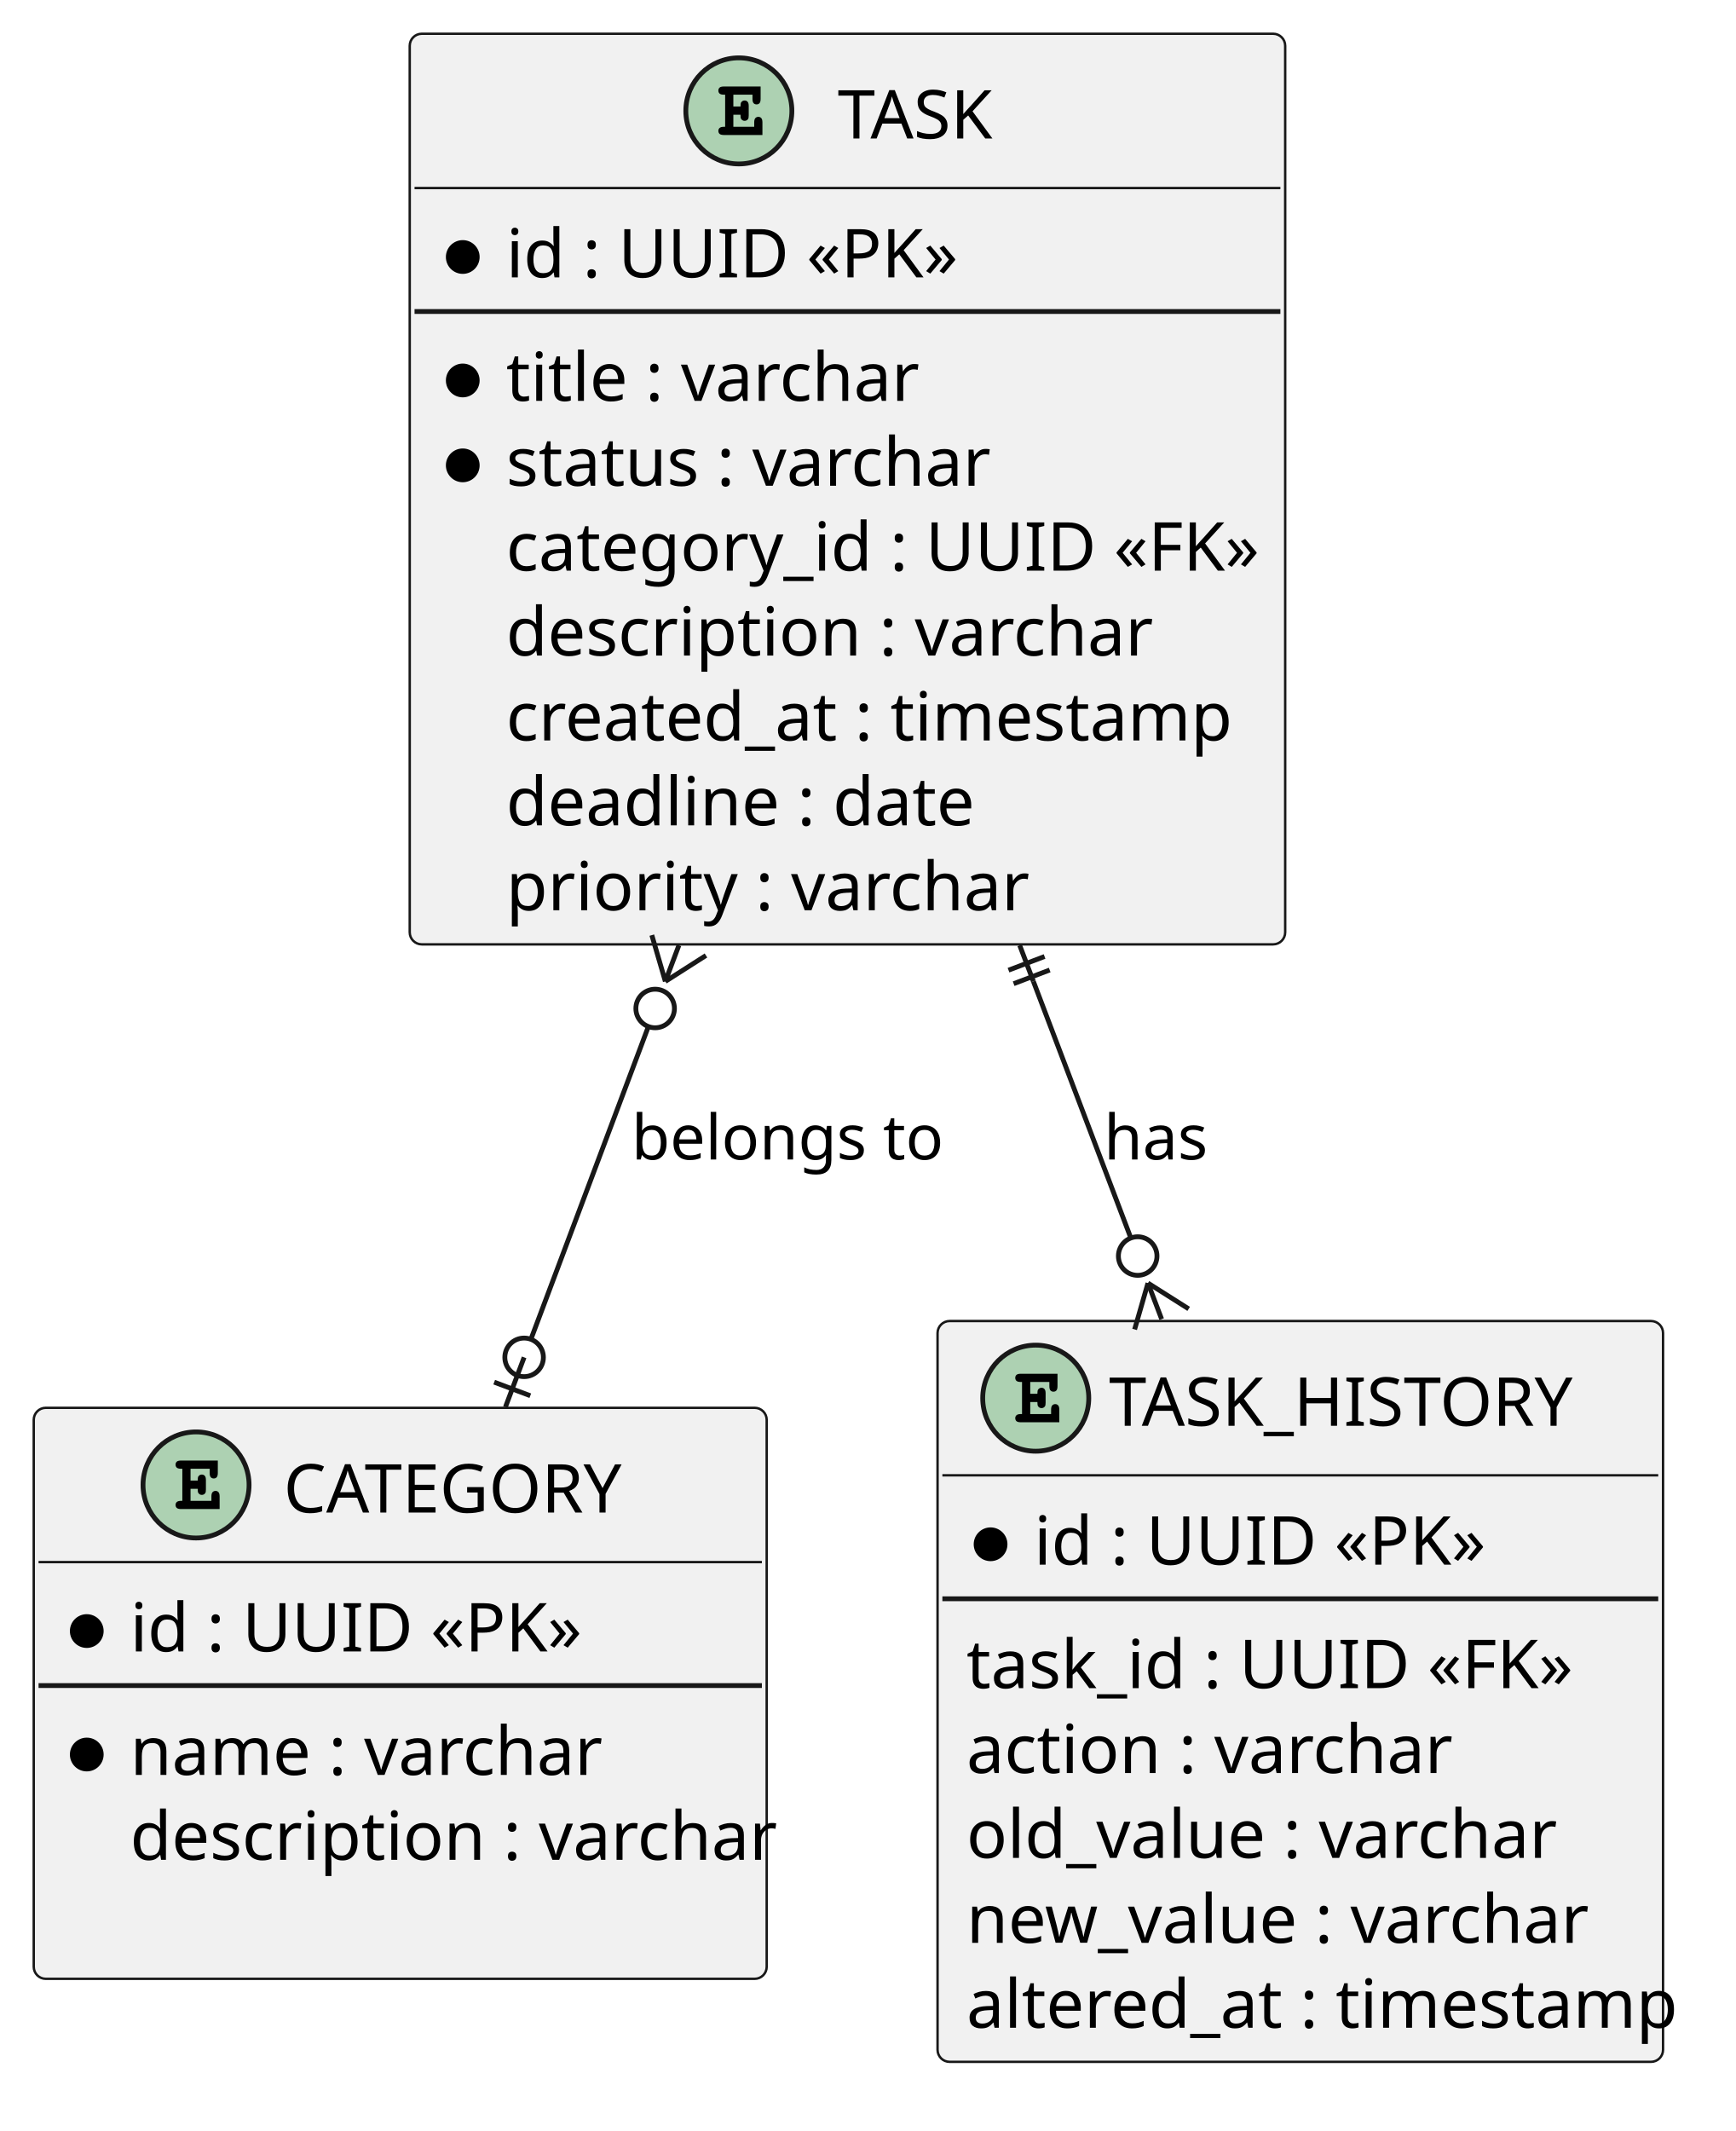
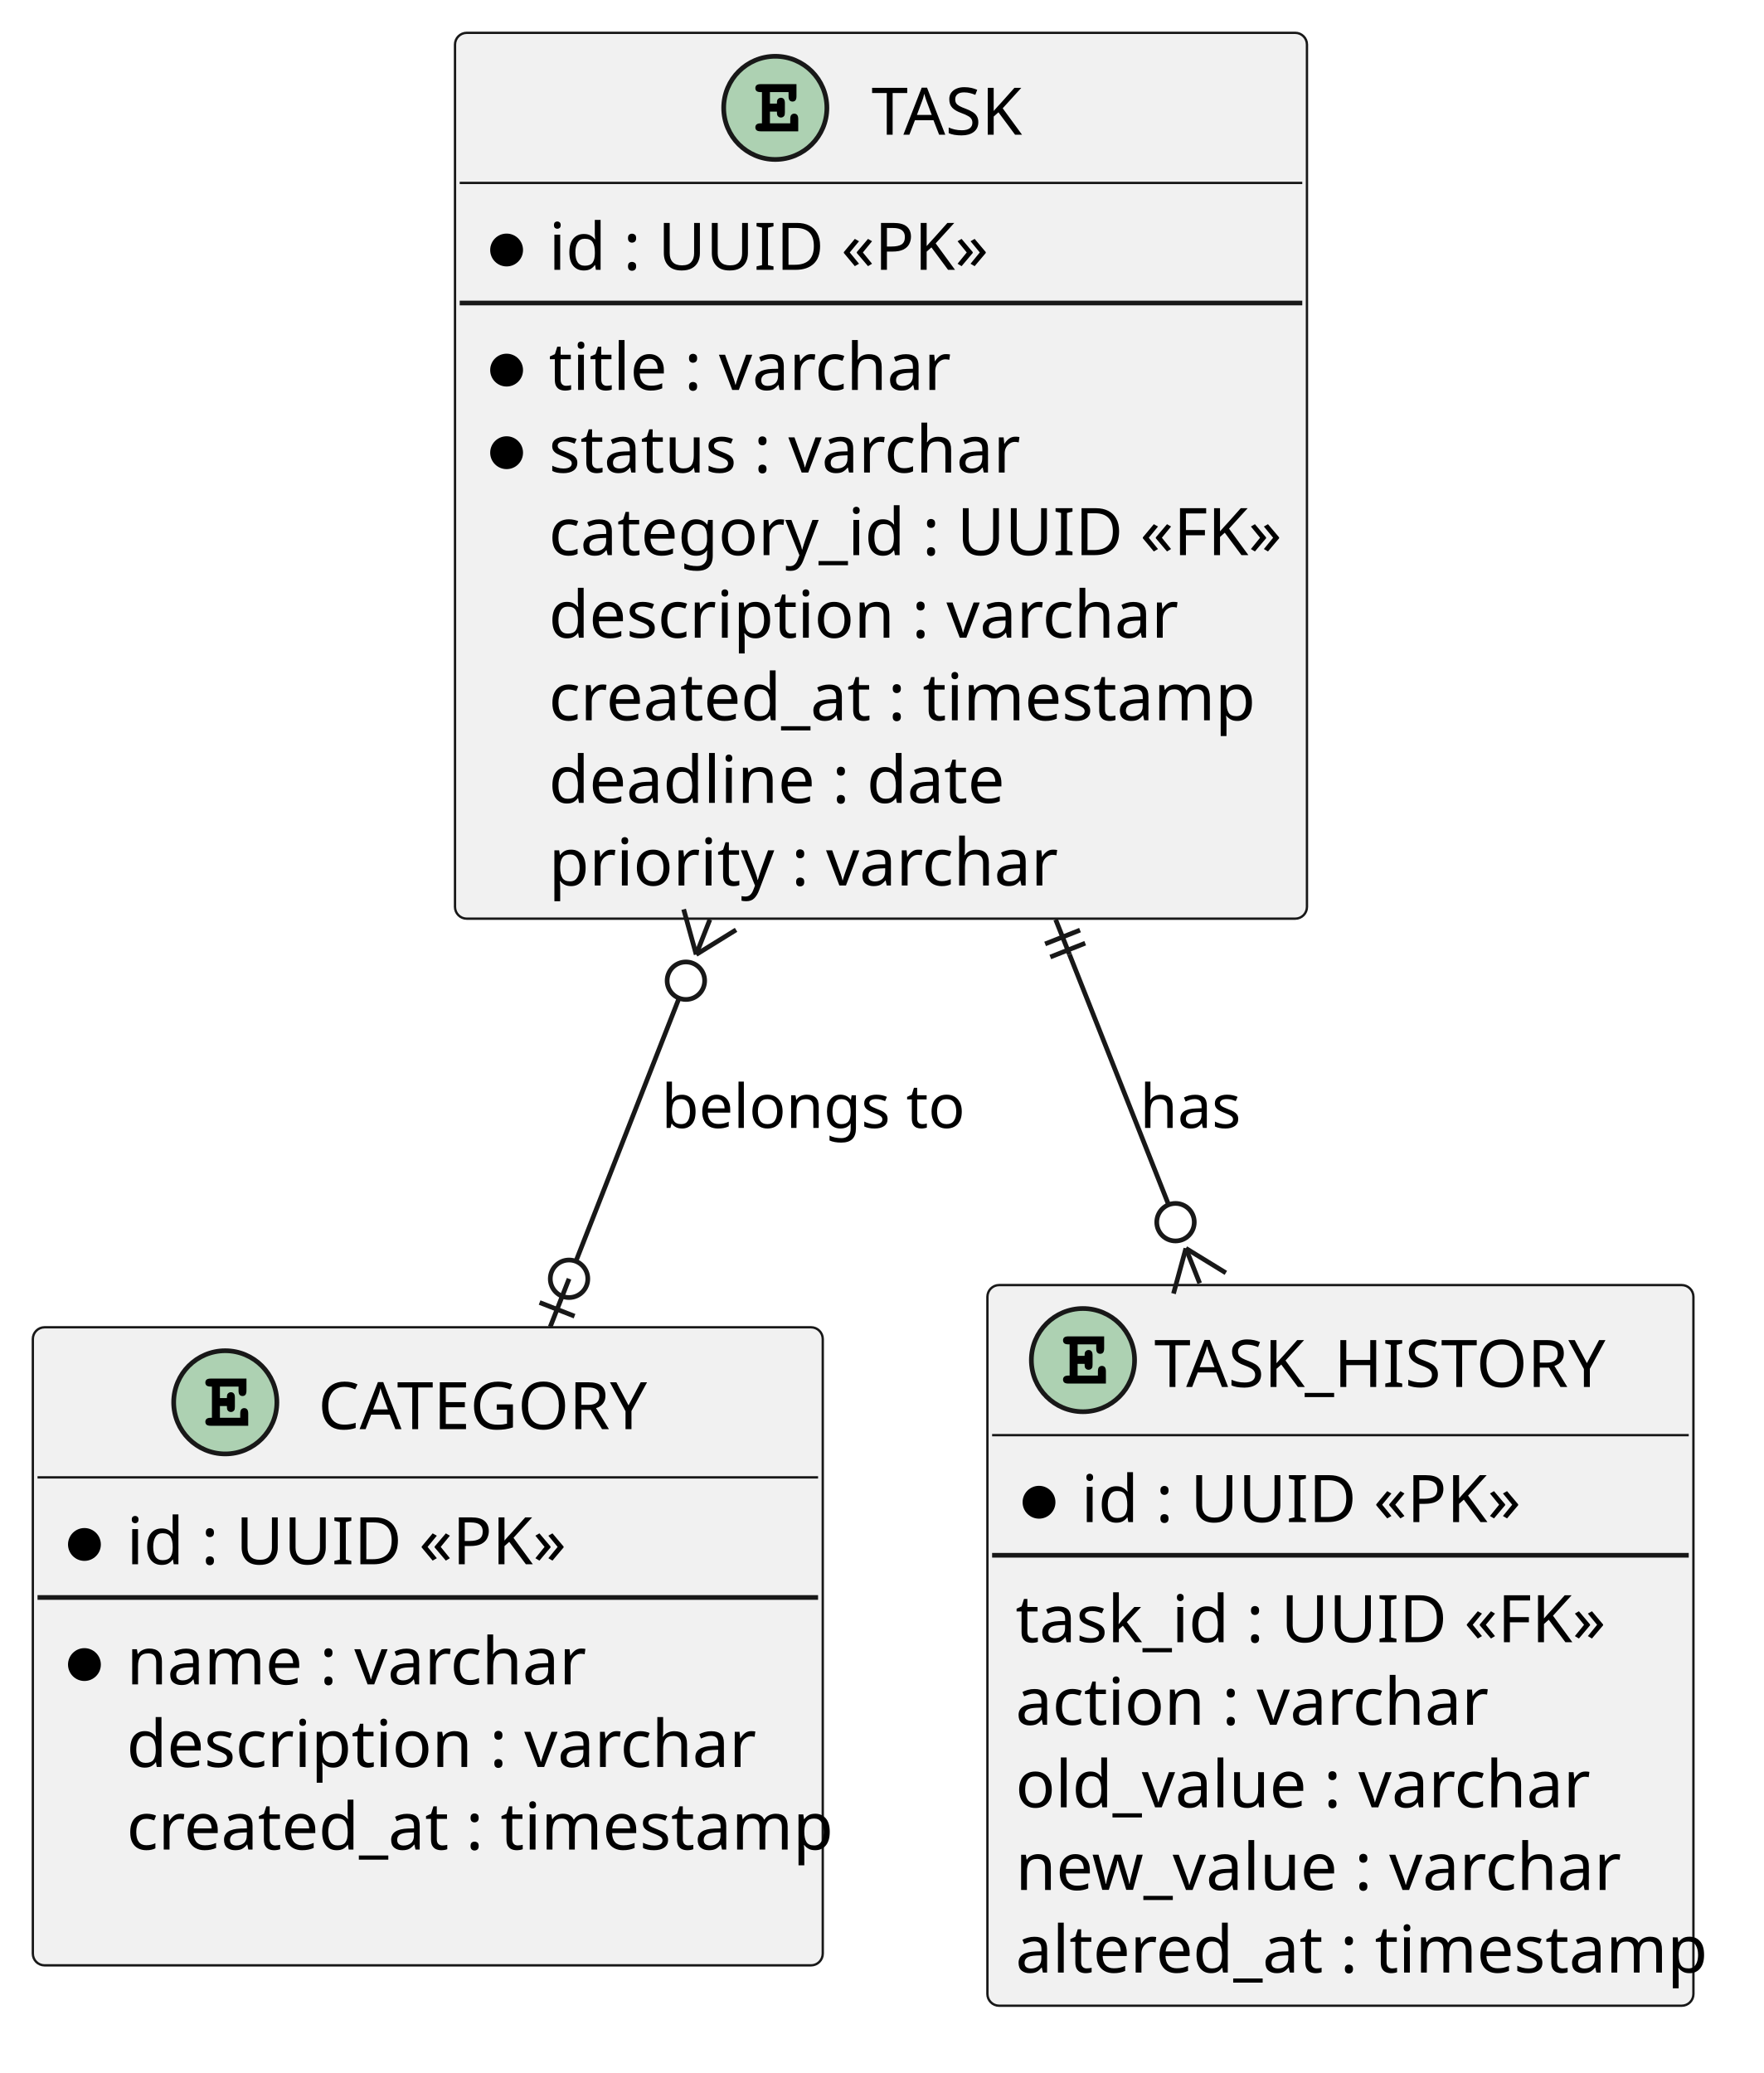
- <svg xmlns="http://www.w3.org/2000/svg" contentStyleType="text/css" data-diagram-type="CLASS" height="442px" preserveAspectRatio="none" style="width:360px;height:442px;background:#FFFFFF;" version="1.1" viewBox="0 0 360 442" width="360px" zoomAndPan="magnify">
+ <svg xmlns="http://www.w3.org/2000/svg" contentStyleType="text/css" data-diagram-type="CLASS" height="442px" preserveAspectRatio="none" style="width:376px;height:442px;background:#FFFFFF;" version="1.1" viewBox="0 0 376 442" width="376px" zoomAndPan="magnify">
  <defs />
  <g>
    <g class="entity" data-qualified-name="TASK" data-source-line="1" id="ent0001">
-       <rect fill="#F1F1F1" height="188.875" rx="2.5" ry="2.5" style="stroke:#181818;stroke-width:0.5;" width="181.62" x="85" y="7" />
-       <ellipse cx="153.277" cy="23" fill="#ADD1B2" rx="11" ry="11" style="stroke:#181818;stroke-width:1;" />
-       <path d="M152.137,23.797 L152.137,26.297 L156.465,26.297 L156.465,25.375 Q156.465,24.766 156.699,24.5 Q156.949,24.234 157.324,24.234 Q157.699,24.234 157.934,24.5 Q158.168,24.766 158.168,25.375 L158.168,28 L150.168,28 Q149.543,28 149.277,27.766 Q149.027,27.531 149.027,27.141 Q149.027,26.766 149.293,26.531 Q149.559,26.297 150.168,26.297 L150.434,26.297 L150.434,19.641 L150.168,19.641 Q149.543,19.641 149.277,19.406 Q149.027,19.172 149.027,18.781 Q149.027,18.406 149.277,18.172 Q149.543,17.938 150.168,17.938 L157.793,17.938 L157.793,20.531 Q157.793,21.141 157.559,21.406 Q157.34,21.656 156.949,21.656 Q156.574,21.656 156.34,21.406 Q156.106,21.141 156.106,20.531 L156.106,19.641 L152.137,19.641 L152.137,22.094 L153.621,22.094 Q153.621,21.438 153.746,21.25 Q154.012,20.844 154.481,20.844 Q154.856,20.844 155.09,21.109 Q155.324,21.359 155.324,21.969 L155.324,23.938 Q155.324,24.484 155.199,24.672 Q154.934,25.062 154.481,25.062 Q154.012,25.062 153.746,24.656 Q153.621,24.469 153.621,23.797 L152.137,23.797 Z " fill="#000000" />
-       <text fill="#000000" font-family="sans-serif" font-size="14" lengthAdjust="spacing" textLength="36.565" x="173.777" y="28.729">TASK</text>
-       <line style="stroke:#181818;stroke-width:0.5;" x1="86" x2="265.62" y1="39" y2="39" />
+       <rect fill="#F1F1F1" height="188.875" rx="2.5" ry="2.5" style="stroke:#181818;stroke-width:0.5;" width="181.62" x="97" y="7" />
+       <ellipse cx="165.277" cy="23" fill="#ADD1B2" rx="11" ry="11" style="stroke:#181818;stroke-width:1;" />
+       <path d="M164.137,23.797 L164.137,26.297 L168.465,26.297 L168.465,25.375 Q168.465,24.766 168.699,24.5 Q168.949,24.234 169.324,24.234 Q169.699,24.234 169.934,24.5 Q170.168,24.766 170.168,25.375 L170.168,28 L162.168,28 Q161.543,28 161.277,27.766 Q161.027,27.531 161.027,27.141 Q161.027,26.766 161.293,26.531 Q161.559,26.297 162.168,26.297 L162.434,26.297 L162.434,19.641 L162.168,19.641 Q161.543,19.641 161.277,19.406 Q161.027,19.172 161.027,18.781 Q161.027,18.406 161.277,18.172 Q161.543,17.938 162.168,17.938 L169.793,17.938 L169.793,20.531 Q169.793,21.141 169.559,21.406 Q169.34,21.656 168.949,21.656 Q168.574,21.656 168.34,21.406 Q168.106,21.141 168.106,20.531 L168.106,19.641 L164.137,19.641 L164.137,22.094 L165.621,22.094 Q165.621,21.438 165.746,21.25 Q166.012,20.844 166.481,20.844 Q166.856,20.844 167.09,21.109 Q167.324,21.359 167.324,21.969 L167.324,23.938 Q167.324,24.484 167.199,24.672 Q166.934,25.062 166.481,25.062 Q166.012,25.062 165.746,24.656 Q165.621,24.469 165.621,23.797 L164.137,23.797 Z " fill="#000000" />
+       <text fill="#000000" font-family="sans-serif" font-size="14" lengthAdjust="spacing" textLength="36.565" x="185.777" y="28.729">TASK</text>
+       <line style="stroke:#181818;stroke-width:0.5;" x1="98" x2="277.62" y1="39" y2="39" />
      <g data-visibility-modifier="IE_MANDATORY">
-         <ellipse cx="96" cy="53.305" fill="#000000" rx="3" ry="3" style="stroke:#000000;stroke-width:1;" />
+         <ellipse cx="108" cy="53.305" fill="#000000" rx="3" ry="3" style="stroke:#000000;stroke-width:1;" />
      </g>
-       <text fill="#000000" font-family="sans-serif" font-size="14" lengthAdjust="spacing" textLength="94.924" x="105" y="57.533">id : UUID «PK»</text>
-       <line style="stroke:#181818;stroke-width:1;" x1="86" x2="265.62" y1="64.609" y2="64.609" />
+       <text fill="#000000" font-family="sans-serif" font-size="14" lengthAdjust="spacing" textLength="94.924" x="117" y="57.533">id : UUID «PK»</text>
+       <line style="stroke:#181818;stroke-width:1;" x1="98" x2="277.62" y1="64.609" y2="64.609" />
      <g data-visibility-modifier="IE_MANDATORY">
-         <ellipse cx="96" cy="78.914" fill="#000000" rx="3" ry="3" style="stroke:#000000;stroke-width:1;" />
+         <ellipse cx="108" cy="78.914" fill="#000000" rx="3" ry="3" style="stroke:#000000;stroke-width:1;" />
      </g>
-       <text fill="#000000" font-family="sans-serif" font-size="14" lengthAdjust="spacing" textLength="80.138" x="105" y="83.143">title : varchar</text>
+       <text fill="#000000" font-family="sans-serif" font-size="14" lengthAdjust="spacing" textLength="80.138" x="117" y="83.143">title : varchar</text>
      <g data-visibility-modifier="IE_MANDATORY">
-         <ellipse cx="96" cy="96.523" fill="#000000" rx="3" ry="3" style="stroke:#000000;stroke-width:1;" />
+         <ellipse cx="108" cy="96.523" fill="#000000" rx="3" ry="3" style="stroke:#000000;stroke-width:1;" />
      </g>
-       <text fill="#000000" font-family="sans-serif" font-size="14" lengthAdjust="spacing" textLength="95.703" x="105" y="100.752">status : varchar</text>
-       <text fill="#000000" font-family="sans-serif" font-size="14" lengthAdjust="spacing" textLength="155.62" x="105" y="118.361">category_id : UUID «FK»</text>
-       <text fill="#000000" font-family="sans-serif" font-size="14" lengthAdjust="spacing" textLength="126.055" x="105" y="135.971">description : varchar</text>
-       <text fill="#000000" font-family="sans-serif" font-size="14" lengthAdjust="spacing" textLength="142.399" x="105" y="153.58">created_at : timestamp</text>
-       <text fill="#000000" font-family="sans-serif" font-size="14" lengthAdjust="spacing" textLength="91.855" x="105" y="171.19">deadline : date</text>
-       <text fill="#000000" font-family="sans-serif" font-size="14" lengthAdjust="spacing" textLength="100.358" x="105" y="188.799">priority : varchar</text>
+       <text fill="#000000" font-family="sans-serif" font-size="14" lengthAdjust="spacing" textLength="95.703" x="117" y="100.752">status : varchar</text>
+       <text fill="#000000" font-family="sans-serif" font-size="14" lengthAdjust="spacing" textLength="155.62" x="117" y="118.361">category_id : UUID «FK»</text>
+       <text fill="#000000" font-family="sans-serif" font-size="14" lengthAdjust="spacing" textLength="126.055" x="117" y="135.971">description : varchar</text>
+       <text fill="#000000" font-family="sans-serif" font-size="14" lengthAdjust="spacing" textLength="142.399" x="117" y="153.58">created_at : timestamp</text>
+       <text fill="#000000" font-family="sans-serif" font-size="14" lengthAdjust="spacing" textLength="91.855" x="117" y="171.19">deadline : date</text>
+       <text fill="#000000" font-family="sans-serif" font-size="14" lengthAdjust="spacing" textLength="100.358" x="117" y="188.799">priority : varchar</text>
    </g>
    <g class="entity" data-qualified-name="CATEGORY" data-source-line="13" id="ent0002">
-       <rect fill="#F1F1F1" height="118.438" rx="2.5" ry="2.5" style="stroke:#181818;stroke-width:0.5;" width="152.055" x="7" y="292" />
-       <ellipse cx="40.67" cy="308" fill="#ADD1B2" rx="11" ry="11" style="stroke:#181818;stroke-width:1;" />
-       <path d="M39.529,308.797 L39.529,311.297 L43.858,311.297 L43.858,310.375 Q43.858,309.766 44.092,309.5 Q44.342,309.234 44.717,309.234 Q45.092,309.234 45.326,309.5 Q45.561,309.766 45.561,310.375 L45.561,313 L37.561,313 Q36.936,313 36.67,312.766 Q36.42,312.531 36.42,312.141 Q36.42,311.766 36.686,311.531 Q36.951,311.297 37.561,311.297 L37.826,311.297 L37.826,304.641 L37.561,304.641 Q36.936,304.641 36.67,304.406 Q36.42,304.172 36.42,303.781 Q36.42,303.406 36.67,303.172 Q36.936,302.938 37.561,302.938 L45.186,302.938 L45.186,305.531 Q45.186,306.141 44.951,306.406 Q44.733,306.656 44.342,306.656 Q43.967,306.656 43.733,306.406 Q43.498,306.141 43.498,305.531 L43.498,304.641 L39.529,304.641 L39.529,307.094 L41.014,307.094 Q41.014,306.438 41.139,306.25 Q41.404,305.844 41.873,305.844 Q42.248,305.844 42.483,306.109 Q42.717,306.359 42.717,306.969 L42.717,308.938 Q42.717,309.484 42.592,309.672 Q42.326,310.062 41.873,310.062 Q41.404,310.062 41.139,309.656 Q41.014,309.469 41.014,308.797 L39.529,308.797 Z " fill="#000000" />
-       <text fill="#000000" font-family="sans-serif" font-size="14" lengthAdjust="spacing" textLength="78.565" x="58.819" y="313.728">CATEGORY</text>
-       <line style="stroke:#181818;stroke-width:0.5;" x1="8" x2="158.055" y1="324" y2="324" />
+       <rect fill="#F1F1F1" height="136.047" rx="2.5" ry="2.5" style="stroke:#181818;stroke-width:0.5;" width="168.399" x="7" y="283" />
+       <ellipse cx="48.025" cy="299" fill="#ADD1B2" rx="11" ry="11" style="stroke:#181818;stroke-width:1;" />
+       <path d="M46.885,299.797 L46.885,302.297 L51.213,302.297 L51.213,301.375 Q51.213,300.766 51.447,300.5 Q51.697,300.234 52.072,300.234 Q52.447,300.234 52.681,300.5 Q52.916,300.766 52.916,301.375 L52.916,304 L44.916,304 Q44.291,304 44.025,303.766 Q43.775,303.531 43.775,303.141 Q43.775,302.766 44.041,302.531 Q44.306,302.297 44.916,302.297 L45.181,302.297 L45.181,295.641 L44.916,295.641 Q44.291,295.641 44.025,295.406 Q43.775,295.172 43.775,294.781 Q43.775,294.406 44.025,294.172 Q44.291,293.938 44.916,293.938 L52.541,293.938 L52.541,296.531 Q52.541,297.141 52.306,297.406 Q52.088,297.656 51.697,297.656 Q51.322,297.656 51.088,297.406 Q50.853,297.141 50.853,296.531 L50.853,295.641 L46.885,295.641 L46.885,298.094 L48.369,298.094 Q48.369,297.438 48.494,297.25 Q48.76,296.844 49.228,296.844 Q49.603,296.844 49.838,297.109 Q50.072,297.359 50.072,297.969 L50.072,299.938 Q50.072,300.484 49.947,300.672 Q49.681,301.062 49.228,301.062 Q48.76,301.062 48.494,300.656 Q48.369,300.469 48.369,299.797 L46.885,299.797 Z " fill="#000000" />
+       <text fill="#000000" font-family="sans-serif" font-size="14" lengthAdjust="spacing" textLength="78.565" x="67.809" y="304.728">CATEGORY</text>
+       <line style="stroke:#181818;stroke-width:0.5;" x1="8" x2="174.399" y1="315" y2="315" />
      <g data-visibility-modifier="IE_MANDATORY">
-         <ellipse cx="18" cy="338.305" fill="#000000" rx="3" ry="3" style="stroke:#000000;stroke-width:1;" />
+         <ellipse cx="18" cy="329.305" fill="#000000" rx="3" ry="3" style="stroke:#000000;stroke-width:1;" />
      </g>
-       <text fill="#000000" font-family="sans-serif" font-size="14" lengthAdjust="spacing" textLength="94.924" x="27" y="342.533">id : UUID «PK»</text>
-       <line style="stroke:#181818;stroke-width:1;" x1="8" x2="158.055" y1="349.609" y2="349.609" />
+       <text fill="#000000" font-family="sans-serif" font-size="14" lengthAdjust="spacing" textLength="94.924" x="27" y="333.533">id : UUID «PK»</text>
+       <line style="stroke:#181818;stroke-width:1;" x1="8" x2="174.399" y1="340.609" y2="340.609" />
      <g data-visibility-modifier="IE_MANDATORY">
-         <ellipse cx="18" cy="363.914" fill="#000000" rx="3" ry="3" style="stroke:#000000;stroke-width:1;" />
+         <ellipse cx="18" cy="354.914" fill="#000000" rx="3" ry="3" style="stroke:#000000;stroke-width:1;" />
      </g>
-       <text fill="#000000" font-family="sans-serif" font-size="14" lengthAdjust="spacing" textLength="93.372" x="27" y="368.143">name : varchar</text>
-       <text fill="#000000" font-family="sans-serif" font-size="14" lengthAdjust="spacing" textLength="126.055" x="27" y="385.752">description : varchar</text>
-       <text fill="#000000" font-family="sans-serif" font-size="14" lengthAdjust="spacing" textLength="3.89" x="27" y="403.361"> </text>
+       <text fill="#000000" font-family="sans-serif" font-size="14" lengthAdjust="spacing" textLength="93.372" x="27" y="359.143">name : varchar</text>
+       <text fill="#000000" font-family="sans-serif" font-size="14" lengthAdjust="spacing" textLength="126.055" x="27" y="376.752">description : varchar</text>
+       <text fill="#000000" font-family="sans-serif" font-size="14" lengthAdjust="spacing" textLength="142.399" x="27" y="394.361">created_at : timestamp</text>
+       <text fill="#000000" font-family="sans-serif" font-size="14" lengthAdjust="spacing" textLength="3.89" x="27" y="411.971"> </text>
    </g>
-     <g class="entity" data-qualified-name="TASK_HISTORY" data-source-line="21" id="ent0003">
-       <rect fill="#F1F1F1" height="153.656" rx="2.5" ry="2.5" style="stroke:#181818;stroke-width:0.5;" width="150.51" x="194.5" y="274" />
-       <ellipse cx="214.869" cy="290" fill="#ADD1B2" rx="11" ry="11" style="stroke:#181818;stroke-width:1;" />
-       <path d="M213.728,290.797 L213.728,293.297 L218.056,293.297 L218.056,292.375 Q218.056,291.766 218.291,291.5 Q218.541,291.234 218.916,291.234 Q219.291,291.234 219.525,291.5 Q219.759,291.766 219.759,292.375 L219.759,295 L211.759,295 Q211.134,295 210.869,294.766 Q210.619,294.531 210.619,294.141 Q210.619,293.766 210.884,293.531 Q211.15,293.297 211.759,293.297 L212.025,293.297 L212.025,286.641 L211.759,286.641 Q211.134,286.641 210.869,286.406 Q210.619,286.172 210.619,285.781 Q210.619,285.406 210.869,285.172 Q211.134,284.938 211.759,284.938 L219.384,284.938 L219.384,287.531 Q219.384,288.141 219.15,288.406 Q218.931,288.656 218.541,288.656 Q218.166,288.656 217.931,288.406 Q217.697,288.141 217.697,287.531 L217.697,286.641 L213.728,286.641 L213.728,289.094 L215.213,289.094 Q215.213,288.438 215.338,288.25 Q215.603,287.844 216.072,287.844 Q216.447,287.844 216.681,288.109 Q216.916,288.359 216.916,288.969 L216.916,290.938 Q216.916,291.484 216.791,291.672 Q216.525,292.062 216.072,292.062 Q215.603,292.062 215.338,291.656 Q215.213,291.469 215.213,290.797 L213.728,290.797 Z " fill="#000000" />
-       <text fill="#000000" font-family="sans-serif" font-size="14" lengthAdjust="spacing" textLength="106.579" x="230.062" y="295.728">TASK_HISTORY</text>
-       <line style="stroke:#181818;stroke-width:0.5;" x1="195.5" x2="344.01" y1="306" y2="306" />
+     <g class="entity" data-qualified-name="TASK_HISTORY" data-source-line="22" id="ent0003">
+       <rect fill="#F1F1F1" height="153.656" rx="2.5" ry="2.5" style="stroke:#181818;stroke-width:0.5;" width="150.51" x="210.5" y="274" />
+       <ellipse cx="230.869" cy="290" fill="#ADD1B2" rx="11" ry="11" style="stroke:#181818;stroke-width:1;" />
+       <path d="M229.728,290.797 L229.728,293.297 L234.056,293.297 L234.056,292.375 Q234.056,291.766 234.291,291.5 Q234.541,291.234 234.916,291.234 Q235.291,291.234 235.525,291.5 Q235.759,291.766 235.759,292.375 L235.759,295 L227.759,295 Q227.134,295 226.869,294.766 Q226.619,294.531 226.619,294.141 Q226.619,293.766 226.884,293.531 Q227.15,293.297 227.759,293.297 L228.025,293.297 L228.025,286.641 L227.759,286.641 Q227.134,286.641 226.869,286.406 Q226.619,286.172 226.619,285.781 Q226.619,285.406 226.869,285.172 Q227.134,284.938 227.759,284.938 L235.384,284.938 L235.384,287.531 Q235.384,288.141 235.15,288.406 Q234.931,288.656 234.541,288.656 Q234.166,288.656 233.931,288.406 Q233.697,288.141 233.697,287.531 L233.697,286.641 L229.728,286.641 L229.728,289.094 L231.213,289.094 Q231.213,288.438 231.338,288.25 Q231.603,287.844 232.072,287.844 Q232.447,287.844 232.681,288.109 Q232.916,288.359 232.916,288.969 L232.916,290.938 Q232.916,291.484 232.791,291.672 Q232.525,292.062 232.072,292.062 Q231.603,292.062 231.338,291.656 Q231.213,291.469 231.213,290.797 L229.728,290.797 Z " fill="#000000" />
+       <text fill="#000000" font-family="sans-serif" font-size="14" lengthAdjust="spacing" textLength="106.579" x="246.062" y="295.728">TASK_HISTORY</text>
+       <line style="stroke:#181818;stroke-width:0.5;" x1="211.5" x2="360.01" y1="306" y2="306" />
      <g data-visibility-modifier="IE_MANDATORY">
-         <ellipse cx="205.5" cy="320.305" fill="#000000" rx="3" ry="3" style="stroke:#000000;stroke-width:1;" />
+         <ellipse cx="221.5" cy="320.305" fill="#000000" rx="3" ry="3" style="stroke:#000000;stroke-width:1;" />
      </g>
-       <text fill="#000000" font-family="sans-serif" font-size="14" lengthAdjust="spacing" textLength="94.924" x="214.5" y="324.533">id : UUID «PK»</text>
-       <line style="stroke:#181818;stroke-width:1;" x1="195.5" x2="344.01" y1="331.609" y2="331.609" />
-       <text fill="#000000" font-family="sans-serif" font-size="14" lengthAdjust="spacing" textLength="127.6" x="200.5" y="350.143">task_id : UUID «FK»</text>
-       <text fill="#000000" font-family="sans-serif" font-size="14" lengthAdjust="spacing" textLength="95.71" x="200.5" y="367.752">action : varchar</text>
-       <text fill="#000000" font-family="sans-serif" font-size="14" lengthAdjust="spacing" textLength="118.289" x="200.5" y="385.361">old_value : varchar</text>
-       <text fill="#000000" font-family="sans-serif" font-size="14" lengthAdjust="spacing" textLength="125.289" x="200.5" y="402.971">new_value : varchar</text>
-       <text fill="#000000" font-family="sans-serif" font-size="14" lengthAdjust="spacing" textLength="138.51" x="200.5" y="420.58">altered_at : timestamp</text>
+       <text fill="#000000" font-family="sans-serif" font-size="14" lengthAdjust="spacing" textLength="94.924" x="230.5" y="324.533">id : UUID «PK»</text>
+       <line style="stroke:#181818;stroke-width:1;" x1="211.5" x2="360.01" y1="331.609" y2="331.609" />
+       <text fill="#000000" font-family="sans-serif" font-size="14" lengthAdjust="spacing" textLength="127.6" x="216.5" y="350.143">task_id : UUID «FK»</text>
+       <text fill="#000000" font-family="sans-serif" font-size="14" lengthAdjust="spacing" textLength="95.71" x="216.5" y="367.752">action : varchar</text>
+       <text fill="#000000" font-family="sans-serif" font-size="14" lengthAdjust="spacing" textLength="118.289" x="216.5" y="385.361">old_value : varchar</text>
+       <text fill="#000000" font-family="sans-serif" font-size="14" lengthAdjust="spacing" textLength="125.289" x="216.5" y="402.971">new_value : varchar</text>
+       <text fill="#000000" font-family="sans-serif" font-size="14" lengthAdjust="spacing" textLength="138.51" x="216.5" y="420.58">altered_at : timestamp</text>
    </g>
-     <g class="link" data-entity-1="ent0001" data-entity-2="ent0002" data-link-type="crowfoot" data-source-line="31" id="lnk4">
-       <path codeLine="31" d="M134.508,212.919 C122.418,245.089 120.858,249.269 110.138,277.789" fill="none" id="TASK-CATEGORY" style="stroke:#181818;stroke-width:1;" />
-       <line style="stroke:#181818;stroke-width:1;" x1="138.026" x2="135.224" y1="203.559" y2="193.959" />
-       <line style="stroke:#181818;stroke-width:1;" x1="138.026" x2="146.457" y1="203.559" y2="198.181" />
-       <line style="stroke:#181818;stroke-width:1;" x1="138.026" x2="140.84" y1="203.559" y2="196.07" />
-       <ellipse cx="135.915" cy="209.175" fill="none" rx="4" ry="4" style="stroke:#181818;stroke-width:1;" />
-       <line style="stroke:#181818;stroke-width:1;" x1="108.73" x2="104.86" y1="281.533" y2="291.83" />
-       <ellipse cx="108.73" cy="281.533" fill="none" rx="4" ry="4" style="stroke:#181818;stroke-width:1;" />
-       <line style="stroke:#181818;stroke-width:1;" x1="110.012" x2="102.523" y1="289.493" y2="286.678" />
-       <text fill="#000000" font-family="sans-serif" font-size="13" lengthAdjust="spacing" textLength="59.992" x="131" y="240.495">belongs to</text>
+     <g class="link" data-entity-1="ent0001" data-entity-2="ent0002" data-link-type="crowfoot" data-source-line="32" id="lnk4">
+       <path codeLine="32" d="M144.761,212.829 C133.441,241.709 133.241,242.203 122.771,268.933" fill="none" id="TASK-CATEGORY" style="stroke:#181818;stroke-width:1;" />
+       <line style="stroke:#181818;stroke-width:1;" x1="148.411" x2="145.744" y1="203.518" y2="193.88" />
+       <line style="stroke:#181818;stroke-width:1;" x1="148.411" x2="156.916" y1="203.518" y2="198.26" />
+       <line style="stroke:#181818;stroke-width:1;" x1="148.411" x2="151.33" y1="203.518" y2="196.07" />
+       <ellipse cx="146.221" cy="209.105" fill="none" rx="4" ry="4" style="stroke:#181818;stroke-width:1;" />
+       <line style="stroke:#181818;stroke-width:1;" x1="121.312" x2="117.3" y1="272.658" y2="282.9" />
+       <ellipse cx="121.312" cy="272.658" fill="none" rx="4" ry="4" style="stroke:#181818;stroke-width:1;" />
+       <line style="stroke:#181818;stroke-width:1;" x1="122.483" x2="115.034" y1="280.634" y2="277.717" />
+       <text fill="#000000" font-family="sans-serif" font-size="13" lengthAdjust="spacing" textLength="59.992" x="141" y="240.495">belongs to</text>
    </g>
-     <g class="link" data-entity-1="ent0001" data-entity-2="ent0003" data-link-type="crowfoot" data-source-line="32" id="lnk5">
-       <path codeLine="32" d="M214.38,203.549 C224.1,229.149 225.288,232.273 234.598,256.783" fill="none" id="TASK-TASK_HISTORY" style="stroke:#181818;stroke-width:1;" />
-       <line style="stroke:#181818;stroke-width:1;" x1="209.22" x2="216.699" y1="201.229" y2="198.39" />
-       <line style="stroke:#181818;stroke-width:1;" x1="210.285" x2="217.764" y1="204.034" y2="201.194" />
-       <line style="stroke:#181818;stroke-width:1;" x1="214.38" x2="211.54" y1="203.549" y2="196.07" />
-       <line style="stroke:#181818;stroke-width:1;" x1="238.149" x2="246.599" y1="266.131" y2="271.479" />
-       <line style="stroke:#181818;stroke-width:1;" x1="238.149" x2="235.381" y1="266.131" y2="275.74" />
-       <line style="stroke:#181818;stroke-width:1;" x1="238.149" x2="240.99" y1="266.131" y2="273.61" />
-       <ellipse cx="236.019" cy="260.522" fill="none" rx="4" ry="4" style="stroke:#181818;stroke-width:1;" />
-       <text fill="#000000" font-family="sans-serif" font-size="13" lengthAdjust="spacing" textLength="20.96" x="229" y="240.495">has</text>
+     <g class="link" data-entity-1="ent0001" data-entity-2="ent0003" data-link-type="crowfoot" data-source-line="33" id="lnk5">
+       <path codeLine="33" d="M227.996,203.508 C238.136,229.108 239.426,232.363 249.126,256.873" fill="none" id="TASK-TASK_HISTORY" style="stroke:#181818;stroke-width:1;" />
+       <line style="stroke:#181818;stroke-width:1;" x1="222.804" x2="230.242" y1="201.262" y2="198.316" />
+       <line style="stroke:#181818;stroke-width:1;" x1="223.909" x2="231.347" y1="204.051" y2="201.105" />
+       <line style="stroke:#181818;stroke-width:1;" x1="227.996" x2="225.05" y1="203.508" y2="196.07" />
+       <line style="stroke:#181818;stroke-width:1;" x1="252.806" x2="261.329" y1="266.171" y2="271.402" />
+       <line style="stroke:#181818;stroke-width:1;" x1="252.806" x2="250.171" y1="266.171" y2="275.818" />
+       <line style="stroke:#181818;stroke-width:1;" x1="252.806" x2="255.75" y1="266.171" y2="273.61" />
+       <ellipse cx="250.598" cy="260.592" fill="none" rx="4" ry="4" style="stroke:#181818;stroke-width:1;" />
+       <text fill="#000000" font-family="sans-serif" font-size="13" lengthAdjust="spacing" textLength="20.96" x="243" y="240.495">has</text>
    </g>
  </g>
</svg>
